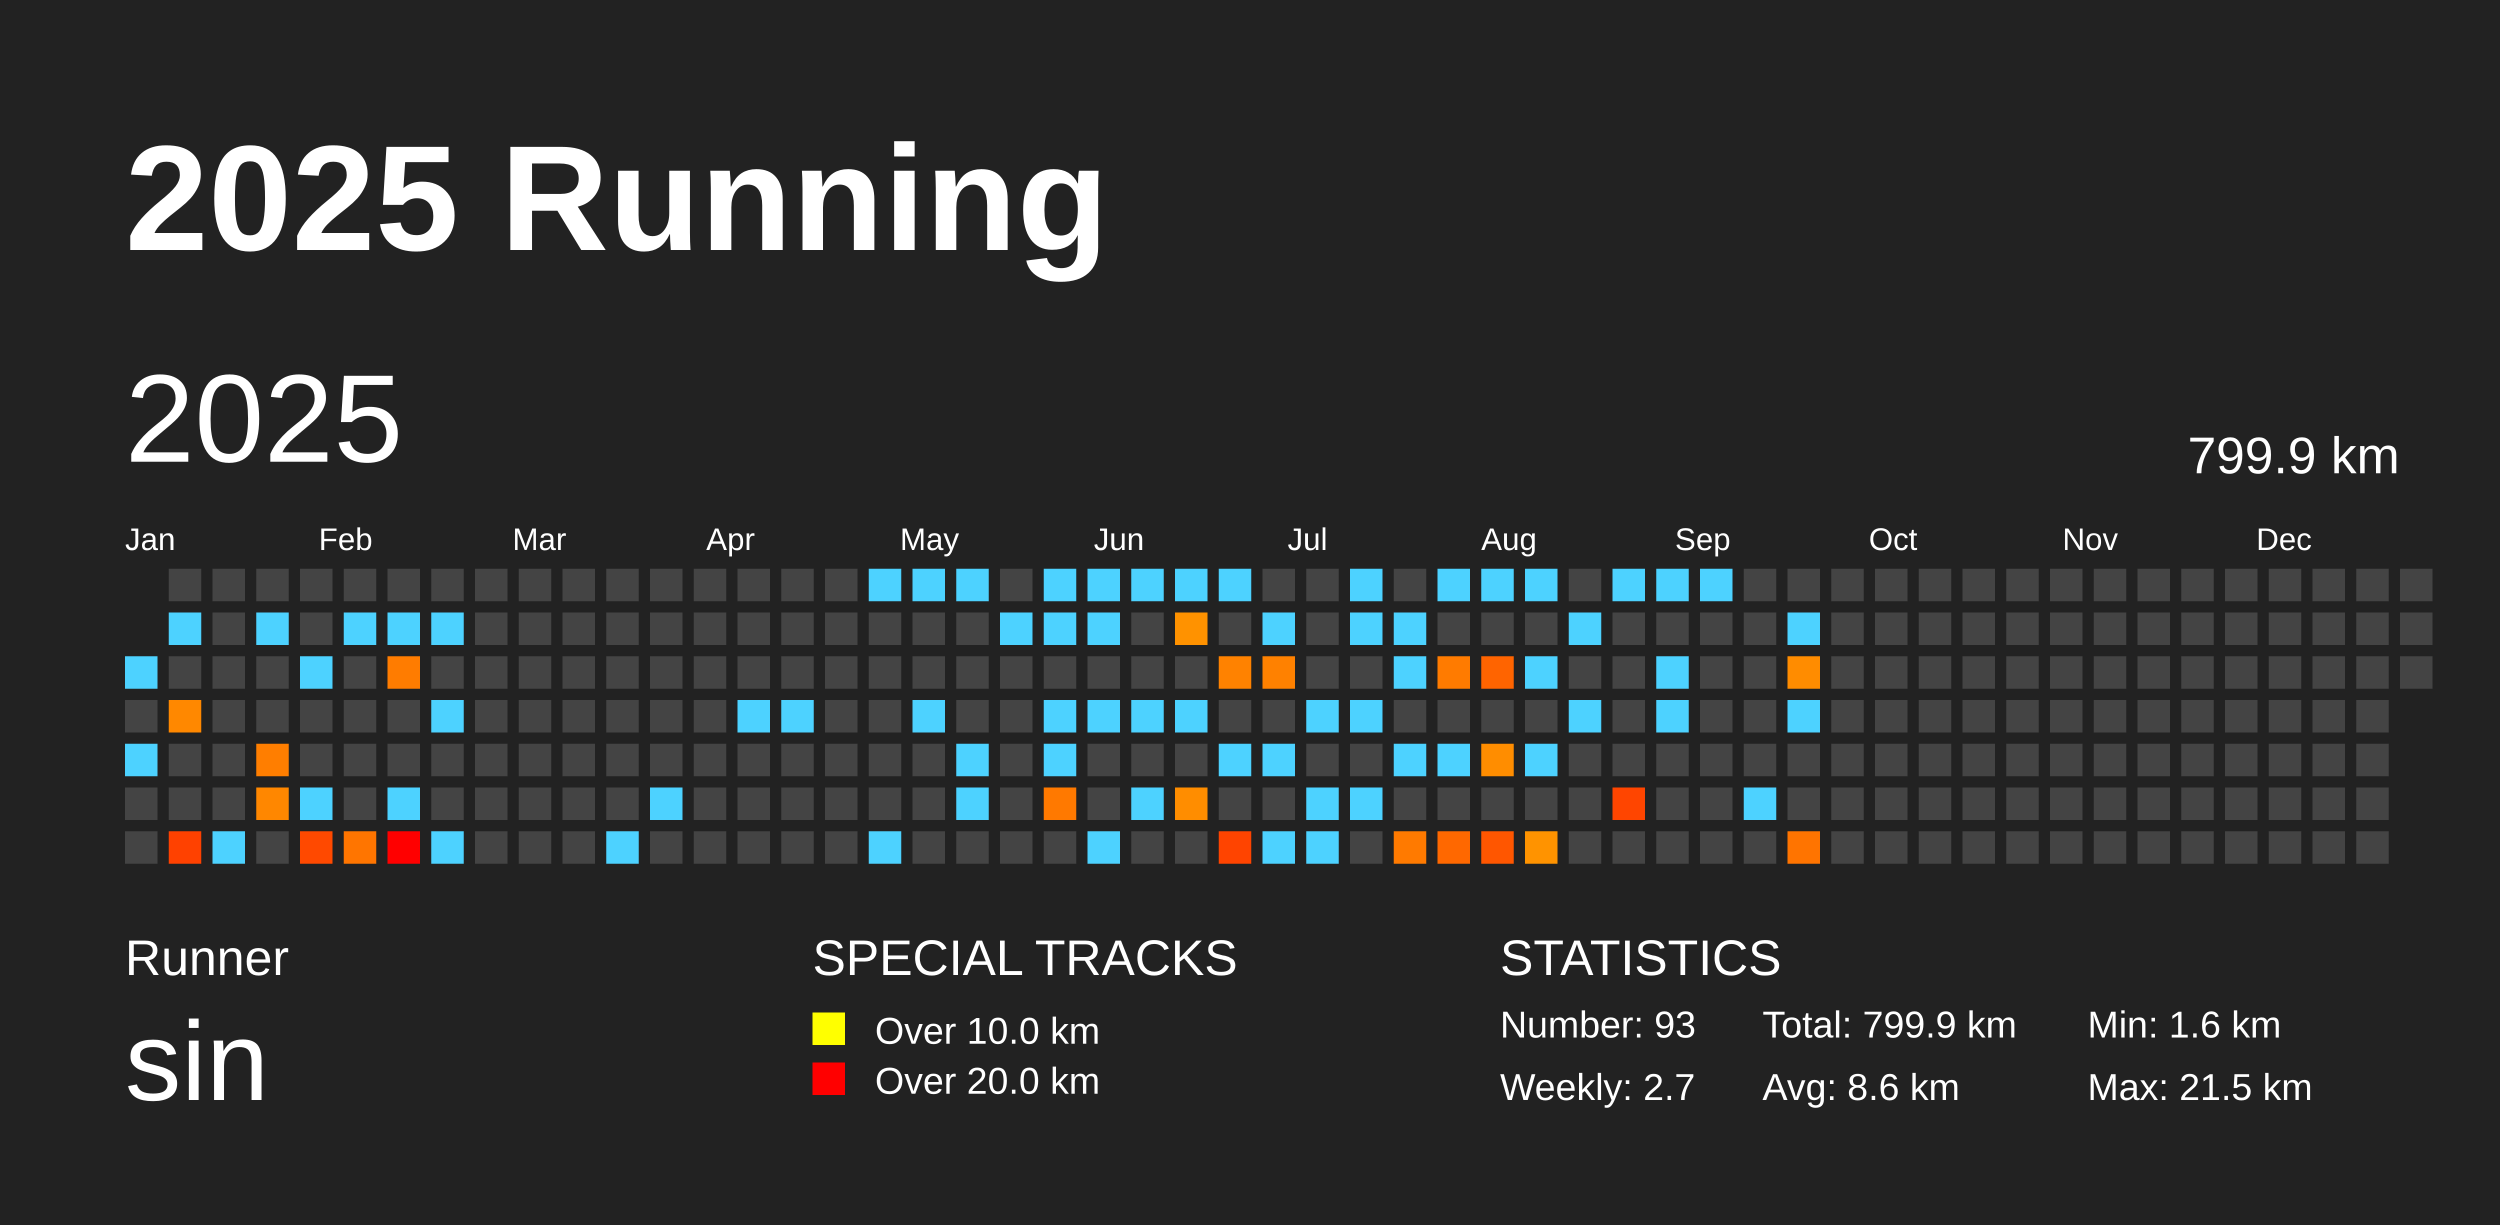
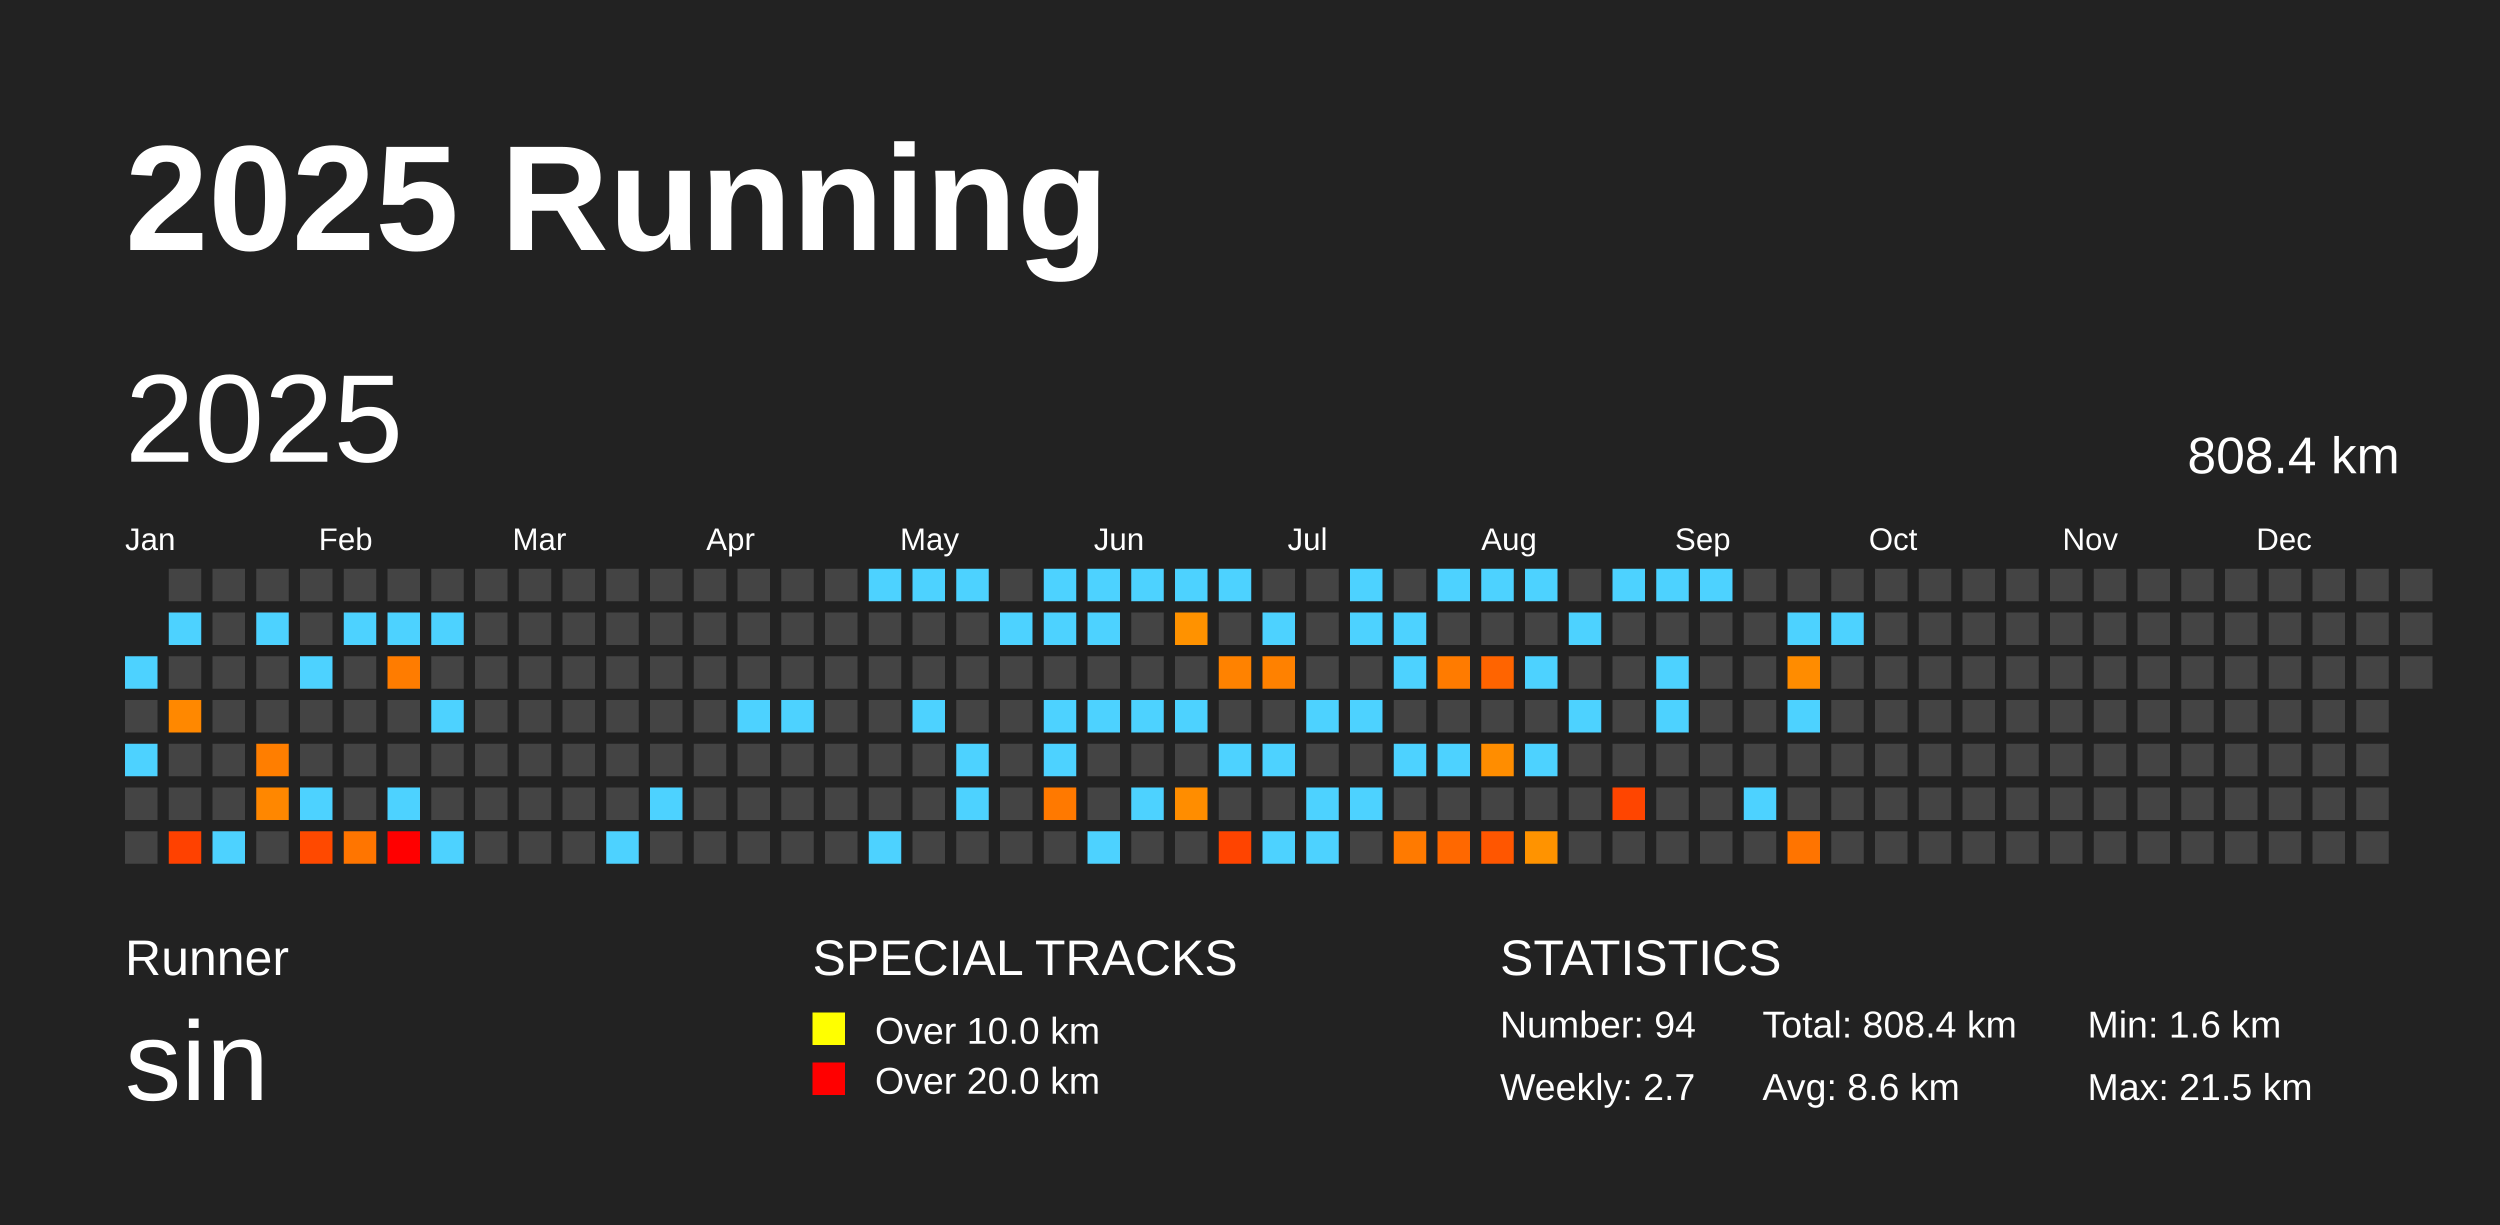
<svg xmlns="http://www.w3.org/2000/svg" baseProfile="full" height="98mm" version="1.1" viewBox="0,0,200,98" width="200mm">
  <defs />
  <rect fill="#222222" height="98" width="200" x="0" y="0" />
  <text fill="#FFFFFF" style="font-size:12px; font-family:Arial; font-weight:bold;" x="10" y="20">2025 Running</text>
  <text fill="#FFFFFF" style="font-size:4px; font-family:Arial" x="10" y="78">Runner</text>
  <text fill="#FFFFFF" style="font-size:9px; font-family:Arial" x="10" y="88">sin</text>
  <text fill="#FFFFFF" style="font-size:4px; font-family:Arial" x="65" y="78">SPECIAL TRACKS</text>
  <rect fill="yellow" height="2.6" width="2.6" x="65" y="81" />
  <text fill="#FFFFFF" style="font-size:3px; font-family:Arial" x="70" y="83.5">Over 10.0 km</text>
  <rect fill="red" height="2.6" width="2.6" x="65" y="85" />
  <text fill="#FFFFFF" style="font-size:3px; font-family:Arial" x="70" y="87.5">Over 20.0 km</text>
  <text fill="#FFFFFF" style="font-size:4px; font-family:Arial" x="120" y="78">STATISTICS</text>
-   <text fill="#FFFFFF" style="font-size:3px; font-family:Arial" x="120" y="83">Number: 93</text>
+   <text fill="#FFFFFF" style="font-size:3px; font-family:Arial" x="120" y="83">Number: 94</text>
  <text fill="#FFFFFF" style="font-size:3px; font-family:Arial" x="120" y="88">Weekly: 2.7</text>
-   <text fill="#FFFFFF" style="font-size:3px; font-family:Arial" x="141" y="83">Total: 799.9 km</text>
+   <text fill="#FFFFFF" style="font-size:3px; font-family:Arial" x="141" y="83">Total: 808.4 km</text>
  <text fill="#FFFFFF" style="font-size:3px; font-family:Arial" x="141" y="88">Avg: 8.6 km</text>
  <text fill="#FFFFFF" style="font-size:3px; font-family:Arial" x="167" y="83">Min: 1.6 km</text>
  <text fill="#FFFFFF" style="font-size:3px; font-family:Arial" x="167" y="88">Max: 21.5 km</text>
  <text dominant-baseline="hanging" fill="#FFFFFF" style="font-size:10.0px; font-family:Arial;" x="10" y="30">2025</text>
-   <text dominant-baseline="hanging" fill="#FFFFFF" style="font-size:4.125px; font-family:Arial;" x="175" y="35">799.9 km</text>
+   <text dominant-baseline="hanging" fill="#FFFFFF" style="font-size:4.125px; font-family:Arial;" x="175" y="35">808.4 km</text>
  <text fill="#FFFFFF" style="font-size:2.5px; font-family:Arial" x="10.0" y="44">Jan</text>
  <text fill="#FFFFFF" style="font-size:2.5px; font-family:Arial" x="25.5" y="44">Feb</text>
  <text fill="#FFFFFF" style="font-size:2.5px; font-family:Arial" x="41.0" y="44">Mar</text>
  <text fill="#FFFFFF" style="font-size:2.5px; font-family:Arial" x="56.5" y="44">Apr</text>
  <text fill="#FFFFFF" style="font-size:2.5px; font-family:Arial" x="72.0" y="44">May</text>
  <text fill="#FFFFFF" style="font-size:2.5px; font-family:Arial" x="87.5" y="44">Jun</text>
  <text fill="#FFFFFF" style="font-size:2.5px; font-family:Arial" x="103.0" y="44">Jul</text>
  <text fill="#FFFFFF" style="font-size:2.5px; font-family:Arial" x="118.5" y="44">Aug</text>
  <text fill="#FFFFFF" style="font-size:2.5px; font-family:Arial" x="134.0" y="44">Sep</text>
  <text fill="#FFFFFF" style="font-size:2.5px; font-family:Arial" x="149.5" y="44">Oct</text>
  <text fill="#FFFFFF" style="font-size:2.5px; font-family:Arial" x="165.0" y="44">Nov</text>
  <text fill="#FFFFFF" style="font-size:2.5px; font-family:Arial" x="180.5" y="44">Dec</text>
  <rect fill="#4dd2ff" height="2.6" width="2.6" x="10.0" y="52.5" />
  <rect fill="#444444" height="2.6" width="2.6" x="10.0" y="56.0" />
  <rect fill="#4dd2ff" height="2.6" width="2.6" x="10.0" y="59.5" />
  <rect fill="#444444" height="2.6" width="2.6" x="10.0" y="63.0" />
  <rect fill="#444444" height="2.6" width="2.6" x="10.0" y="66.5" />
  <rect fill="#444444" height="2.6" width="2.6" x="13.5" y="45.5" />
  <rect fill="#4dd2ff" height="2.6" width="2.6" x="13.5" y="49.0" />
  <rect fill="#444444" height="2.6" width="2.6" x="13.5" y="52.5" />
  <rect fill="#ff8800" height="2.6" width="2.6" x="13.5" y="56.0" />
  <rect fill="#444444" height="2.6" width="2.6" x="13.5" y="59.5" />
  <rect fill="#444444" height="2.6" width="2.6" x="13.5" y="63.0" />
  <rect fill="#ff4100" height="2.6" width="2.6" x="13.5" y="66.5" />
  <rect fill="#444444" height="2.6" width="2.6" x="17.0" y="45.5" />
  <rect fill="#444444" height="2.6" width="2.6" x="17.0" y="49.0" />
  <rect fill="#444444" height="2.6" width="2.6" x="17.0" y="52.5" />
  <rect fill="#444444" height="2.6" width="2.6" x="17.0" y="56.0" />
  <rect fill="#444444" height="2.6" width="2.6" x="17.0" y="59.5" />
  <rect fill="#444444" height="2.6" width="2.6" x="17.0" y="63.0" />
  <rect fill="#4dd2ff" height="2.6" width="2.6" x="17.0" y="66.5" />
  <rect fill="#444444" height="2.6" width="2.6" x="20.5" y="45.5" />
  <rect fill="#4dd2ff" height="2.6" width="2.6" x="20.5" y="49.0" />
  <rect fill="#444444" height="2.6" width="2.6" x="20.5" y="52.5" />
  <rect fill="#444444" height="2.6" width="2.6" x="20.5" y="56.0" />
  <rect fill="#ff7e00" height="2.6" width="2.6" x="20.5" y="59.5" />
  <rect fill="#ff8700" height="2.6" width="2.6" x="20.5" y="63.0" />
  <rect fill="#444444" height="2.6" width="2.6" x="20.5" y="66.5" />
  <rect fill="#444444" height="2.6" width="2.6" x="24.0" y="45.5" />
  <rect fill="#444444" height="2.6" width="2.6" x="24.0" y="49.0" />
  <rect fill="#4dd2ff" height="2.6" width="2.6" x="24.0" y="52.5" />
  <rect fill="#444444" height="2.6" width="2.6" x="24.0" y="56.0" />
  <rect fill="#444444" height="2.6" width="2.6" x="24.0" y="59.5" />
  <rect fill="#4dd2ff" height="2.6" width="2.6" x="24.0" y="63.0" />
  <rect fill="#ff4900" height="2.6" width="2.6" x="24.0" y="66.5" />
  <rect fill="#444444" height="2.6" width="2.6" x="27.5" y="45.5" />
  <rect fill="#4dd2ff" height="2.6" width="2.6" x="27.5" y="49.0" />
  <rect fill="#444444" height="2.6" width="2.6" x="27.5" y="52.5" />
  <rect fill="#444444" height="2.6" width="2.6" x="27.5" y="56.0" />
  <rect fill="#444444" height="2.6" width="2.6" x="27.5" y="59.5" />
  <rect fill="#444444" height="2.6" width="2.6" x="27.5" y="63.0" />
  <rect fill="#ff7500" height="2.6" width="2.6" x="27.5" y="66.5" />
  <rect fill="#444444" height="2.6" width="2.6" x="31.0" y="45.5" />
  <rect fill="#4dd2ff" height="2.6" width="2.6" x="31.0" y="49.0" />
  <rect fill="#ff7c00" height="2.6" width="2.6" x="31.0" y="52.5" />
  <rect fill="#444444" height="2.6" width="2.6" x="31.0" y="56.0" />
  <rect fill="#444444" height="2.6" width="2.6" x="31.0" y="59.5" />
  <rect fill="#4dd2ff" height="2.6" width="2.6" x="31.0" y="63.0" />
  <rect fill="red" height="2.6" width="2.6" x="31.0" y="66.5" />
  <rect fill="#444444" height="2.6" width="2.6" x="34.5" y="45.5" />
  <rect fill="#4dd2ff" height="2.6" width="2.6" x="34.5" y="49.0" />
  <rect fill="#444444" height="2.6" width="2.6" x="34.5" y="52.5" />
  <rect fill="#4dd2ff" height="2.6" width="2.6" x="34.5" y="56.0" />
  <rect fill="#444444" height="2.6" width="2.6" x="34.5" y="59.5" />
  <rect fill="#444444" height="2.6" width="2.6" x="34.5" y="63.0" />
  <rect fill="#4dd2ff" height="2.6" width="2.6" x="34.5" y="66.5" />
  <rect fill="#444444" height="2.6" width="2.6" x="38.0" y="45.5" />
  <rect fill="#444444" height="2.6" width="2.6" x="38.0" y="49.0" />
  <rect fill="#444444" height="2.6" width="2.6" x="38.0" y="52.5" />
  <rect fill="#444444" height="2.6" width="2.6" x="38.0" y="56.0" />
  <rect fill="#444444" height="2.6" width="2.6" x="38.0" y="59.5" />
  <rect fill="#444444" height="2.6" width="2.6" x="38.0" y="63.0" />
  <rect fill="#444444" height="2.6" width="2.6" x="38.0" y="66.5" />
  <rect fill="#444444" height="2.6" width="2.6" x="41.5" y="45.5" />
  <rect fill="#444444" height="2.6" width="2.6" x="41.5" y="49.0" />
  <rect fill="#444444" height="2.6" width="2.6" x="41.5" y="52.5" />
  <rect fill="#444444" height="2.6" width="2.6" x="41.5" y="56.0" />
  <rect fill="#444444" height="2.6" width="2.6" x="41.5" y="59.5" />
  <rect fill="#444444" height="2.6" width="2.6" x="41.5" y="63.0" />
  <rect fill="#444444" height="2.6" width="2.6" x="41.5" y="66.5" />
  <rect fill="#444444" height="2.6" width="2.6" x="45.0" y="45.5" />
  <rect fill="#444444" height="2.6" width="2.6" x="45.0" y="49.0" />
  <rect fill="#444444" height="2.6" width="2.6" x="45.0" y="52.5" />
  <rect fill="#444444" height="2.6" width="2.6" x="45.0" y="56.0" />
  <rect fill="#444444" height="2.6" width="2.6" x="45.0" y="59.5" />
  <rect fill="#444444" height="2.6" width="2.6" x="45.0" y="63.0" />
  <rect fill="#444444" height="2.6" width="2.6" x="45.0" y="66.5" />
  <rect fill="#444444" height="2.6" width="2.6" x="48.5" y="45.5" />
  <rect fill="#444444" height="2.6" width="2.6" x="48.5" y="49.0" />
  <rect fill="#444444" height="2.6" width="2.6" x="48.5" y="52.5" />
  <rect fill="#444444" height="2.6" width="2.6" x="48.5" y="56.0" />
  <rect fill="#444444" height="2.6" width="2.6" x="48.5" y="59.5" />
  <rect fill="#444444" height="2.6" width="2.6" x="48.5" y="63.0" />
  <rect fill="#4dd2ff" height="2.6" width="2.6" x="48.5" y="66.5" />
  <rect fill="#444444" height="2.6" width="2.6" x="52.0" y="45.5" />
  <rect fill="#444444" height="2.6" width="2.6" x="52.0" y="49.0" />
  <rect fill="#444444" height="2.6" width="2.6" x="52.0" y="52.5" />
  <rect fill="#444444" height="2.6" width="2.6" x="52.0" y="56.0" />
  <rect fill="#444444" height="2.6" width="2.6" x="52.0" y="59.5" />
  <rect fill="#4dd2ff" height="2.6" width="2.6" x="52.0" y="63.0" />
  <rect fill="#444444" height="2.6" width="2.6" x="52.0" y="66.5" />
  <rect fill="#444444" height="2.6" width="2.6" x="55.5" y="45.5" />
  <rect fill="#444444" height="2.6" width="2.6" x="55.5" y="49.0" />
  <rect fill="#444444" height="2.6" width="2.6" x="55.5" y="52.5" />
  <rect fill="#444444" height="2.6" width="2.6" x="55.5" y="56.0" />
  <rect fill="#444444" height="2.6" width="2.6" x="55.5" y="59.5" />
  <rect fill="#444444" height="2.6" width="2.6" x="55.5" y="63.0" />
  <rect fill="#444444" height="2.6" width="2.6" x="55.5" y="66.5" />
  <rect fill="#444444" height="2.6" width="2.6" x="59.0" y="45.5" />
  <rect fill="#444444" height="2.6" width="2.6" x="59.0" y="49.0" />
  <rect fill="#444444" height="2.6" width="2.6" x="59.0" y="52.5" />
  <rect fill="#4dd2ff" height="2.6" width="2.6" x="59.0" y="56.0" />
  <rect fill="#444444" height="2.6" width="2.6" x="59.0" y="59.5" />
  <rect fill="#444444" height="2.6" width="2.6" x="59.0" y="63.0" />
  <rect fill="#444444" height="2.6" width="2.6" x="59.0" y="66.5" />
  <rect fill="#444444" height="2.6" width="2.6" x="62.5" y="45.5" />
  <rect fill="#444444" height="2.6" width="2.6" x="62.5" y="49.0" />
  <rect fill="#444444" height="2.6" width="2.6" x="62.5" y="52.5" />
  <rect fill="#4dd2ff" height="2.6" width="2.6" x="62.5" y="56.0" />
  <rect fill="#444444" height="2.6" width="2.6" x="62.5" y="59.5" />
  <rect fill="#444444" height="2.6" width="2.6" x="62.5" y="63.0" />
  <rect fill="#444444" height="2.6" width="2.6" x="62.5" y="66.5" />
  <rect fill="#444444" height="2.6" width="2.6" x="66.0" y="45.5" />
  <rect fill="#444444" height="2.6" width="2.6" x="66.0" y="49.0" />
  <rect fill="#444444" height="2.6" width="2.6" x="66.0" y="52.5" />
  <rect fill="#444444" height="2.6" width="2.6" x="66.0" y="56.0" />
  <rect fill="#444444" height="2.6" width="2.6" x="66.0" y="59.5" />
  <rect fill="#444444" height="2.6" width="2.6" x="66.0" y="63.0" />
  <rect fill="#444444" height="2.6" width="2.6" x="66.0" y="66.5" />
  <rect fill="#4dd2ff" height="2.6" width="2.6" x="69.5" y="45.5" />
  <rect fill="#444444" height="2.6" width="2.6" x="69.5" y="49.0" />
  <rect fill="#444444" height="2.6" width="2.6" x="69.5" y="52.5" />
  <rect fill="#444444" height="2.6" width="2.6" x="69.5" y="56.0" />
  <rect fill="#444444" height="2.6" width="2.6" x="69.5" y="59.5" />
  <rect fill="#444444" height="2.6" width="2.6" x="69.5" y="63.0" />
  <rect fill="#4dd2ff" height="2.6" width="2.6" x="69.5" y="66.5" />
  <rect fill="#4dd2ff" height="2.6" width="2.6" x="73.0" y="45.5" />
  <rect fill="#444444" height="2.6" width="2.6" x="73.0" y="49.0" />
  <rect fill="#444444" height="2.6" width="2.6" x="73.0" y="52.5" />
  <rect fill="#4dd2ff" height="2.6" width="2.6" x="73.0" y="56.0" />
  <rect fill="#444444" height="2.6" width="2.6" x="73.0" y="59.5" />
  <rect fill="#444444" height="2.6" width="2.6" x="73.0" y="63.0" />
  <rect fill="#444444" height="2.6" width="2.6" x="73.0" y="66.5" />
  <rect fill="#4dd2ff" height="2.6" width="2.6" x="76.5" y="45.5" />
  <rect fill="#444444" height="2.6" width="2.6" x="76.5" y="49.0" />
  <rect fill="#444444" height="2.6" width="2.6" x="76.5" y="52.5" />
  <rect fill="#444444" height="2.6" width="2.6" x="76.5" y="56.0" />
  <rect fill="#4dd2ff" height="2.6" width="2.6" x="76.5" y="59.5" />
  <rect fill="#4dd2ff" height="2.6" width="2.6" x="76.5" y="63.0" />
  <rect fill="#444444" height="2.6" width="2.6" x="76.5" y="66.5" />
  <rect fill="#444444" height="2.6" width="2.6" x="80.0" y="45.5" />
  <rect fill="#4dd2ff" height="2.6" width="2.6" x="80.0" y="49.0" />
  <rect fill="#444444" height="2.6" width="2.6" x="80.0" y="52.5" />
  <rect fill="#444444" height="2.6" width="2.6" x="80.0" y="56.0" />
  <rect fill="#444444" height="2.6" width="2.6" x="80.0" y="59.5" />
  <rect fill="#444444" height="2.6" width="2.6" x="80.0" y="63.0" />
  <rect fill="#444444" height="2.6" width="2.6" x="80.0" y="66.5" />
  <rect fill="#4dd2ff" height="2.6" width="2.6" x="83.5" y="45.5" />
  <rect fill="#4dd2ff" height="2.6" width="2.6" x="83.5" y="49.0" />
  <rect fill="#444444" height="2.6" width="2.6" x="83.5" y="52.5" />
  <rect fill="#4dd2ff" height="2.6" width="2.6" x="83.5" y="56.0" />
  <rect fill="#4dd2ff" height="2.6" width="2.6" x="83.5" y="59.5" />
  <rect fill="#ff7900" height="2.6" width="2.6" x="83.5" y="63.0" />
  <rect fill="#444444" height="2.6" width="2.6" x="83.5" y="66.5" />
  <rect fill="#4dd2ff" height="2.6" width="2.6" x="87.0" y="45.5" />
  <rect fill="#4dd2ff" height="2.6" width="2.6" x="87.0" y="49.0" />
  <rect fill="#444444" height="2.6" width="2.6" x="87.0" y="52.5" />
  <rect fill="#4dd2ff" height="2.6" width="2.6" x="87.0" y="56.0" />
  <rect fill="#444444" height="2.6" width="2.6" x="87.0" y="59.5" />
  <rect fill="#444444" height="2.6" width="2.6" x="87.0" y="63.0" />
  <rect fill="#4dd2ff" height="2.6" width="2.6" x="87.0" y="66.5" />
  <rect fill="#4dd2ff" height="2.6" width="2.6" x="90.5" y="45.5" />
  <rect fill="#444444" height="2.6" width="2.6" x="90.5" y="49.0" />
  <rect fill="#444444" height="2.6" width="2.6" x="90.5" y="52.5" />
  <rect fill="#4dd2ff" height="2.6" width="2.6" x="90.5" y="56.0" />
  <rect fill="#444444" height="2.6" width="2.6" x="90.5" y="59.5" />
  <rect fill="#4dd2ff" height="2.6" width="2.6" x="90.5" y="63.0" />
  <rect fill="#444444" height="2.6" width="2.6" x="90.5" y="66.5" />
  <rect fill="#4dd2ff" height="2.6" width="2.6" x="94.0" y="45.5" />
  <rect fill="#ff9200" height="2.6" width="2.6" x="94.0" y="49.0" />
  <rect fill="#444444" height="2.6" width="2.6" x="94.0" y="52.5" />
  <rect fill="#4dd2ff" height="2.6" width="2.6" x="94.0" y="56.0" />
  <rect fill="#444444" height="2.6" width="2.6" x="94.0" y="59.5" />
  <rect fill="#ff8d00" height="2.6" width="2.6" x="94.0" y="63.0" />
  <rect fill="#444444" height="2.6" width="2.6" x="94.0" y="66.5" />
  <rect fill="#4dd2ff" height="2.6" width="2.6" x="97.5" y="45.5" />
  <rect fill="#444444" height="2.6" width="2.6" x="97.5" y="49.0" />
  <rect fill="#ff8200" height="2.6" width="2.6" x="97.5" y="52.5" />
  <rect fill="#444444" height="2.6" width="2.6" x="97.5" y="56.0" />
  <rect fill="#4dd2ff" height="2.6" width="2.6" x="97.5" y="59.5" />
  <rect fill="#444444" height="2.6" width="2.6" x="97.5" y="63.0" />
  <rect fill="#ff4400" height="2.6" width="2.6" x="97.5" y="66.5" />
  <rect fill="#444444" height="2.6" width="2.6" x="101.0" y="45.5" />
  <rect fill="#4dd2ff" height="2.6" width="2.6" x="101.0" y="49.0" />
  <rect fill="#ff8100" height="2.6" width="2.6" x="101.0" y="52.5" />
  <rect fill="#444444" height="2.6" width="2.6" x="101.0" y="56.0" />
  <rect fill="#4dd2ff" height="2.6" width="2.6" x="101.0" y="59.5" />
  <rect fill="#444444" height="2.6" width="2.6" x="101.0" y="63.0" />
  <rect fill="#4dd2ff" height="2.6" width="2.6" x="101.0" y="66.5" />
  <rect fill="#444444" height="2.6" width="2.6" x="104.5" y="45.5" />
  <rect fill="#444444" height="2.6" width="2.6" x="104.5" y="49.0" />
  <rect fill="#444444" height="2.6" width="2.6" x="104.5" y="52.5" />
  <rect fill="#4dd2ff" height="2.6" width="2.6" x="104.5" y="56.0" />
  <rect fill="#444444" height="2.6" width="2.6" x="104.5" y="59.5" />
  <rect fill="#4dd2ff" height="2.6" width="2.6" x="104.5" y="63.0" />
  <rect fill="#4dd2ff" height="2.6" width="2.6" x="104.5" y="66.5" />
  <rect fill="#4dd2ff" height="2.6" width="2.6" x="108.0" y="45.5" />
  <rect fill="#4dd2ff" height="2.6" width="2.6" x="108.0" y="49.0" />
  <rect fill="#444444" height="2.6" width="2.6" x="108.0" y="52.5" />
  <rect fill="#4dd2ff" height="2.6" width="2.6" x="108.0" y="56.0" />
  <rect fill="#444444" height="2.6" width="2.6" x="108.0" y="59.5" />
  <rect fill="#4dd2ff" height="2.6" width="2.6" x="108.0" y="63.0" />
  <rect fill="#444444" height="2.6" width="2.6" x="108.0" y="66.5" />
  <rect fill="#444444" height="2.6" width="2.6" x="111.5" y="45.5" />
  <rect fill="#4dd2ff" height="2.6" width="2.6" x="111.5" y="49.0" />
  <rect fill="#4dd2ff" height="2.6" width="2.6" x="111.5" y="52.5" />
  <rect fill="#444444" height="2.6" width="2.6" x="111.5" y="56.0" />
  <rect fill="#4dd2ff" height="2.6" width="2.6" x="111.5" y="59.5" />
  <rect fill="#444444" height="2.6" width="2.6" x="111.5" y="63.0" />
  <rect fill="#ff7a00" height="2.6" width="2.6" x="111.5" y="66.5" />
  <rect fill="#4dd2ff" height="2.6" width="2.6" x="115.0" y="45.5" />
  <rect fill="#444444" height="2.6" width="2.6" x="115.0" y="49.0" />
  <rect fill="#ff7b00" height="2.6" width="2.6" x="115.0" y="52.5" />
  <rect fill="#444444" height="2.6" width="2.6" x="115.0" y="56.0" />
  <rect fill="#4dd2ff" height="2.6" width="2.6" x="115.0" y="59.5" />
  <rect fill="#444444" height="2.6" width="2.6" x="115.0" y="63.0" />
  <rect fill="#ff6800" height="2.6" width="2.6" x="115.0" y="66.5" />
  <rect fill="#4dd2ff" height="2.6" width="2.6" x="118.5" y="45.5" />
  <rect fill="#444444" height="2.6" width="2.6" x="118.5" y="49.0" />
  <rect fill="#ff6400" height="2.6" width="2.6" x="118.5" y="52.5" />
  <rect fill="#444444" height="2.6" width="2.6" x="118.5" y="56.0" />
  <rect fill="#ff8d00" height="2.6" width="2.6" x="118.5" y="59.5" />
  <rect fill="#444444" height="2.6" width="2.6" x="118.5" y="63.0" />
  <rect fill="#ff5600" height="2.6" width="2.6" x="118.5" y="66.5" />
  <rect fill="#4dd2ff" height="2.6" width="2.6" x="122.0" y="45.5" />
  <rect fill="#444444" height="2.6" width="2.6" x="122.0" y="49.0" />
  <rect fill="#4dd2ff" height="2.6" width="2.6" x="122.0" y="52.5" />
  <rect fill="#444444" height="2.6" width="2.6" x="122.0" y="56.0" />
  <rect fill="#4dd2ff" height="2.6" width="2.6" x="122.0" y="59.5" />
  <rect fill="#444444" height="2.6" width="2.6" x="122.0" y="63.0" />
  <rect fill="#ff9300" height="2.6" width="2.6" x="122.0" y="66.5" />
  <rect fill="#444444" height="2.6" width="2.6" x="125.5" y="45.5" />
  <rect fill="#4dd2ff" height="2.6" width="2.6" x="125.5" y="49.0" />
  <rect fill="#444444" height="2.6" width="2.6" x="125.5" y="52.5" />
  <rect fill="#4dd2ff" height="2.6" width="2.6" x="125.5" y="56.0" />
  <rect fill="#444444" height="2.6" width="2.6" x="125.5" y="59.5" />
  <rect fill="#444444" height="2.6" width="2.6" x="125.5" y="63.0" />
  <rect fill="#444444" height="2.6" width="2.6" x="125.5" y="66.5" />
  <rect fill="#4dd2ff" height="2.6" width="2.6" x="129.0" y="45.5" />
  <rect fill="#444444" height="2.6" width="2.6" x="129.0" y="49.0" />
  <rect fill="#444444" height="2.6" width="2.6" x="129.0" y="52.5" />
  <rect fill="#444444" height="2.6" width="2.6" x="129.0" y="56.0" />
  <rect fill="#444444" height="2.6" width="2.6" x="129.0" y="59.5" />
  <rect fill="#ff4500" height="2.6" width="2.6" x="129.0" y="63.0" />
  <rect fill="#444444" height="2.6" width="2.6" x="129.0" y="66.5" />
  <rect fill="#4dd2ff" height="2.6" width="2.6" x="132.5" y="45.5" />
  <rect fill="#444444" height="2.6" width="2.6" x="132.5" y="49.0" />
  <rect fill="#4dd2ff" height="2.6" width="2.6" x="132.5" y="52.5" />
  <rect fill="#4dd2ff" height="2.6" width="2.6" x="132.5" y="56.0" />
  <rect fill="#444444" height="2.6" width="2.6" x="132.5" y="59.5" />
  <rect fill="#444444" height="2.6" width="2.6" x="132.5" y="63.0" />
  <rect fill="#444444" height="2.6" width="2.6" x="132.5" y="66.5" />
  <rect fill="#4dd2ff" height="2.6" width="2.6" x="136.0" y="45.5" />
  <rect fill="#444444" height="2.6" width="2.6" x="136.0" y="49.0" />
  <rect fill="#444444" height="2.6" width="2.6" x="136.0" y="52.5" />
  <rect fill="#444444" height="2.6" width="2.6" x="136.0" y="56.0" />
  <rect fill="#444444" height="2.6" width="2.6" x="136.0" y="59.5" />
  <rect fill="#444444" height="2.6" width="2.6" x="136.0" y="63.0" />
  <rect fill="#444444" height="2.6" width="2.6" x="136.0" y="66.5" />
  <rect fill="#444444" height="2.6" width="2.6" x="139.5" y="45.5" />
  <rect fill="#444444" height="2.6" width="2.6" x="139.5" y="49.0" />
  <rect fill="#444444" height="2.6" width="2.6" x="139.5" y="52.5" />
  <rect fill="#444444" height="2.6" width="2.6" x="139.5" y="56.0" />
  <rect fill="#444444" height="2.6" width="2.6" x="139.5" y="59.5" />
  <rect fill="#4dd2ff" height="2.6" width="2.6" x="139.5" y="63.0" />
  <rect fill="#444444" height="2.6" width="2.6" x="139.5" y="66.5" />
  <rect fill="#444444" height="2.6" width="2.6" x="143.0" y="45.5" />
  <rect fill="#4dd2ff" height="2.6" width="2.6" x="143.0" y="49.0" />
  <rect fill="#ff8c00" height="2.6" width="2.6" x="143.0" y="52.5" />
  <rect fill="#4dd2ff" height="2.6" width="2.6" x="143.0" y="56.0" />
  <rect fill="#444444" height="2.6" width="2.6" x="143.0" y="59.5" />
  <rect fill="#444444" height="2.6" width="2.6" x="143.0" y="63.0" />
  <rect fill="#ff7400" height="2.6" width="2.6" x="143.0" y="66.5" />
  <rect fill="#444444" height="2.6" width="2.6" x="146.5" y="45.5" />
-   <rect fill="#444444" height="2.6" width="2.6" x="146.5" y="49.0" />
+   <rect fill="#4dd2ff" height="2.6" width="2.6" x="146.5" y="49.0" />
  <rect fill="#444444" height="2.6" width="2.6" x="146.5" y="52.5" />
  <rect fill="#444444" height="2.6" width="2.6" x="146.5" y="56.0" />
  <rect fill="#444444" height="2.6" width="2.6" x="146.5" y="59.5" />
  <rect fill="#444444" height="2.6" width="2.6" x="146.5" y="63.0" />
  <rect fill="#444444" height="2.6" width="2.6" x="146.5" y="66.5" />
  <rect fill="#444444" height="2.6" width="2.6" x="150.0" y="45.5" />
  <rect fill="#444444" height="2.6" width="2.6" x="150.0" y="49.0" />
  <rect fill="#444444" height="2.6" width="2.6" x="150.0" y="52.5" />
  <rect fill="#444444" height="2.6" width="2.6" x="150.0" y="56.0" />
  <rect fill="#444444" height="2.6" width="2.6" x="150.0" y="59.5" />
  <rect fill="#444444" height="2.6" width="2.6" x="150.0" y="63.0" />
  <rect fill="#444444" height="2.6" width="2.6" x="150.0" y="66.5" />
  <rect fill="#444444" height="2.6" width="2.6" x="153.5" y="45.5" />
  <rect fill="#444444" height="2.6" width="2.6" x="153.5" y="49.0" />
  <rect fill="#444444" height="2.6" width="2.6" x="153.5" y="52.5" />
  <rect fill="#444444" height="2.6" width="2.6" x="153.5" y="56.0" />
  <rect fill="#444444" height="2.6" width="2.6" x="153.5" y="59.5" />
  <rect fill="#444444" height="2.6" width="2.6" x="153.5" y="63.0" />
  <rect fill="#444444" height="2.6" width="2.6" x="153.5" y="66.5" />
  <rect fill="#444444" height="2.6" width="2.6" x="157.0" y="45.5" />
  <rect fill="#444444" height="2.6" width="2.6" x="157.0" y="49.0" />
  <rect fill="#444444" height="2.6" width="2.6" x="157.0" y="52.5" />
  <rect fill="#444444" height="2.6" width="2.6" x="157.0" y="56.0" />
  <rect fill="#444444" height="2.6" width="2.6" x="157.0" y="59.5" />
  <rect fill="#444444" height="2.6" width="2.6" x="157.0" y="63.0" />
  <rect fill="#444444" height="2.6" width="2.6" x="157.0" y="66.5" />
  <rect fill="#444444" height="2.6" width="2.6" x="160.5" y="45.5" />
  <rect fill="#444444" height="2.6" width="2.6" x="160.5" y="49.0" />
  <rect fill="#444444" height="2.6" width="2.6" x="160.5" y="52.5" />
  <rect fill="#444444" height="2.6" width="2.6" x="160.5" y="56.0" />
  <rect fill="#444444" height="2.6" width="2.6" x="160.5" y="59.5" />
  <rect fill="#444444" height="2.6" width="2.6" x="160.5" y="63.0" />
  <rect fill="#444444" height="2.6" width="2.6" x="160.5" y="66.5" />
  <rect fill="#444444" height="2.6" width="2.6" x="164.0" y="45.5" />
  <rect fill="#444444" height="2.6" width="2.6" x="164.0" y="49.0" />
  <rect fill="#444444" height="2.6" width="2.6" x="164.0" y="52.5" />
  <rect fill="#444444" height="2.6" width="2.6" x="164.0" y="56.0" />
  <rect fill="#444444" height="2.6" width="2.6" x="164.0" y="59.5" />
  <rect fill="#444444" height="2.6" width="2.6" x="164.0" y="63.0" />
  <rect fill="#444444" height="2.6" width="2.6" x="164.0" y="66.5" />
  <rect fill="#444444" height="2.6" width="2.6" x="167.5" y="45.5" />
  <rect fill="#444444" height="2.6" width="2.6" x="167.5" y="49.0" />
  <rect fill="#444444" height="2.6" width="2.6" x="167.5" y="52.5" />
  <rect fill="#444444" height="2.6" width="2.6" x="167.5" y="56.0" />
  <rect fill="#444444" height="2.6" width="2.6" x="167.5" y="59.5" />
  <rect fill="#444444" height="2.6" width="2.6" x="167.5" y="63.0" />
  <rect fill="#444444" height="2.6" width="2.6" x="167.5" y="66.5" />
  <rect fill="#444444" height="2.6" width="2.6" x="171.0" y="45.5" />
  <rect fill="#444444" height="2.6" width="2.6" x="171.0" y="49.0" />
  <rect fill="#444444" height="2.6" width="2.6" x="171.0" y="52.5" />
  <rect fill="#444444" height="2.6" width="2.6" x="171.0" y="56.0" />
  <rect fill="#444444" height="2.6" width="2.6" x="171.0" y="59.5" />
  <rect fill="#444444" height="2.6" width="2.6" x="171.0" y="63.0" />
  <rect fill="#444444" height="2.6" width="2.6" x="171.0" y="66.5" />
  <rect fill="#444444" height="2.6" width="2.6" x="174.5" y="45.5" />
  <rect fill="#444444" height="2.6" width="2.6" x="174.5" y="49.0" />
  <rect fill="#444444" height="2.6" width="2.6" x="174.5" y="52.5" />
  <rect fill="#444444" height="2.6" width="2.6" x="174.5" y="56.0" />
  <rect fill="#444444" height="2.6" width="2.6" x="174.5" y="59.5" />
  <rect fill="#444444" height="2.6" width="2.6" x="174.5" y="63.0" />
  <rect fill="#444444" height="2.6" width="2.6" x="174.5" y="66.5" />
  <rect fill="#444444" height="2.6" width="2.6" x="178.0" y="45.5" />
  <rect fill="#444444" height="2.6" width="2.6" x="178.0" y="49.0" />
  <rect fill="#444444" height="2.6" width="2.6" x="178.0" y="52.5" />
  <rect fill="#444444" height="2.6" width="2.6" x="178.0" y="56.0" />
  <rect fill="#444444" height="2.6" width="2.6" x="178.0" y="59.5" />
  <rect fill="#444444" height="2.6" width="2.6" x="178.0" y="63.0" />
  <rect fill="#444444" height="2.6" width="2.6" x="178.0" y="66.5" />
  <rect fill="#444444" height="2.6" width="2.6" x="181.5" y="45.5" />
  <rect fill="#444444" height="2.6" width="2.6" x="181.5" y="49.0" />
  <rect fill="#444444" height="2.6" width="2.6" x="181.5" y="52.5" />
  <rect fill="#444444" height="2.6" width="2.6" x="181.5" y="56.0" />
  <rect fill="#444444" height="2.6" width="2.6" x="181.5" y="59.5" />
  <rect fill="#444444" height="2.6" width="2.6" x="181.5" y="63.0" />
  <rect fill="#444444" height="2.6" width="2.6" x="181.5" y="66.5" />
  <rect fill="#444444" height="2.6" width="2.6" x="185.0" y="45.5" />
  <rect fill="#444444" height="2.6" width="2.6" x="185.0" y="49.0" />
  <rect fill="#444444" height="2.6" width="2.6" x="185.0" y="52.5" />
  <rect fill="#444444" height="2.6" width="2.6" x="185.0" y="56.0" />
  <rect fill="#444444" height="2.6" width="2.6" x="185.0" y="59.5" />
  <rect fill="#444444" height="2.6" width="2.6" x="185.0" y="63.0" />
  <rect fill="#444444" height="2.6" width="2.6" x="185.0" y="66.5" />
  <rect fill="#444444" height="2.6" width="2.6" x="188.5" y="45.5" />
  <rect fill="#444444" height="2.6" width="2.6" x="188.5" y="49.0" />
  <rect fill="#444444" height="2.6" width="2.6" x="188.5" y="52.5" />
  <rect fill="#444444" height="2.6" width="2.6" x="188.5" y="56.0" />
  <rect fill="#444444" height="2.6" width="2.6" x="188.5" y="59.5" />
  <rect fill="#444444" height="2.6" width="2.6" x="188.5" y="63.0" />
  <rect fill="#444444" height="2.6" width="2.6" x="188.5" y="66.5" />
  <rect fill="#444444" height="2.6" width="2.6" x="192.0" y="45.5" />
  <rect fill="#444444" height="2.6" width="2.6" x="192.0" y="49.0" />
  <rect fill="#444444" height="2.6" width="2.6" x="192.0" y="52.5" />
</svg>
